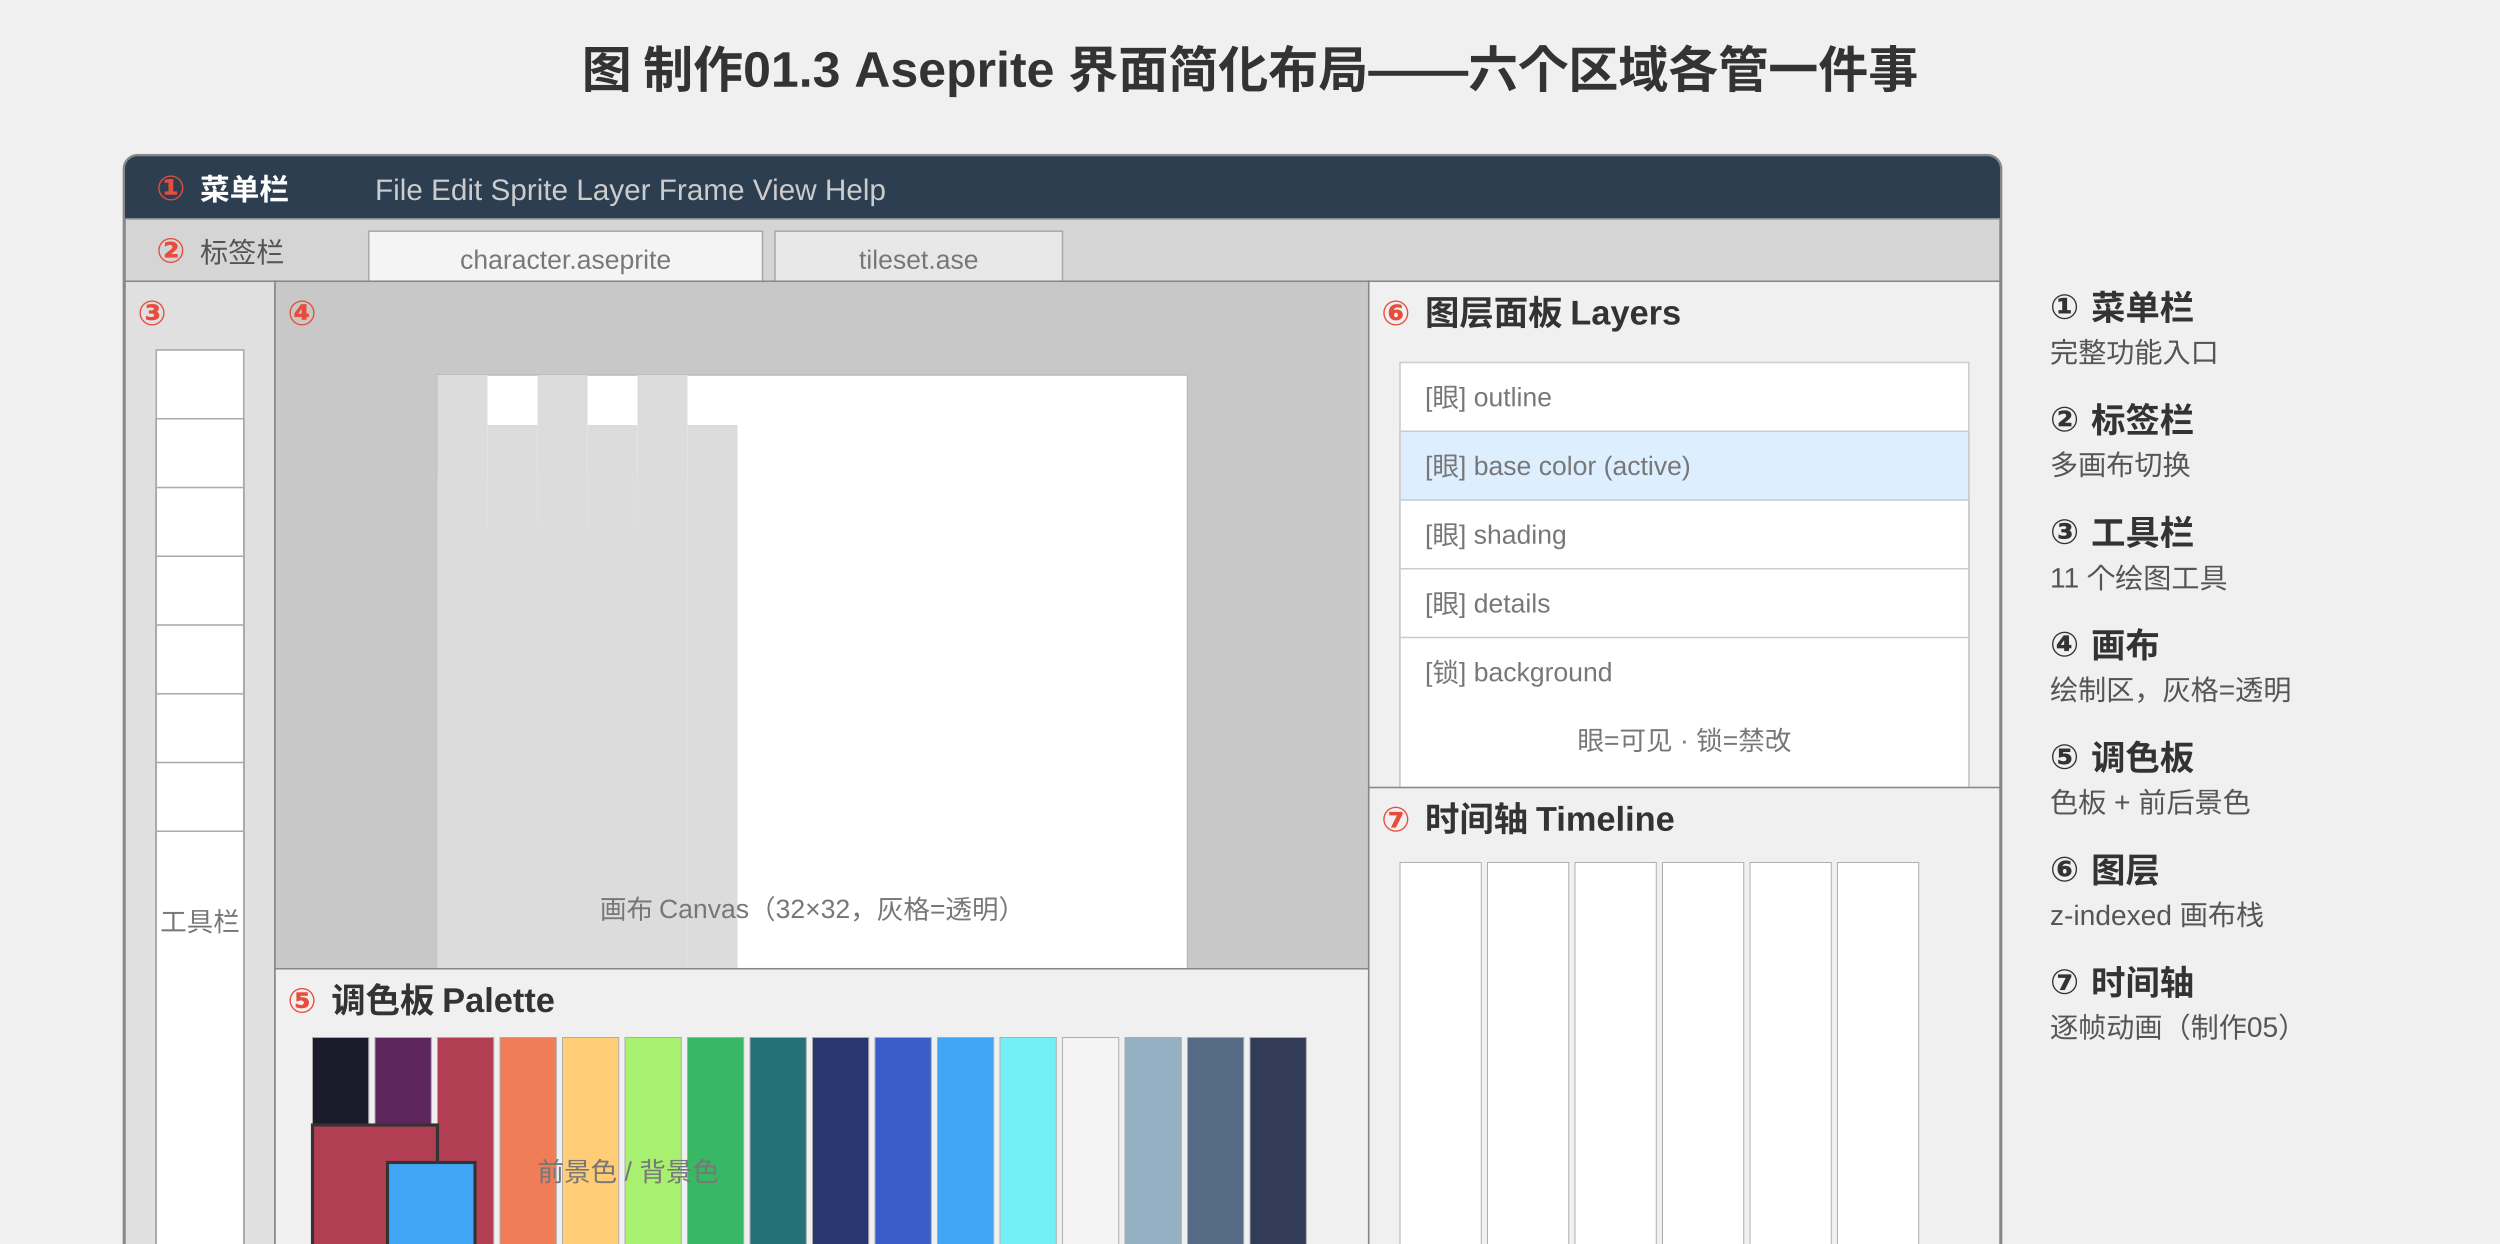
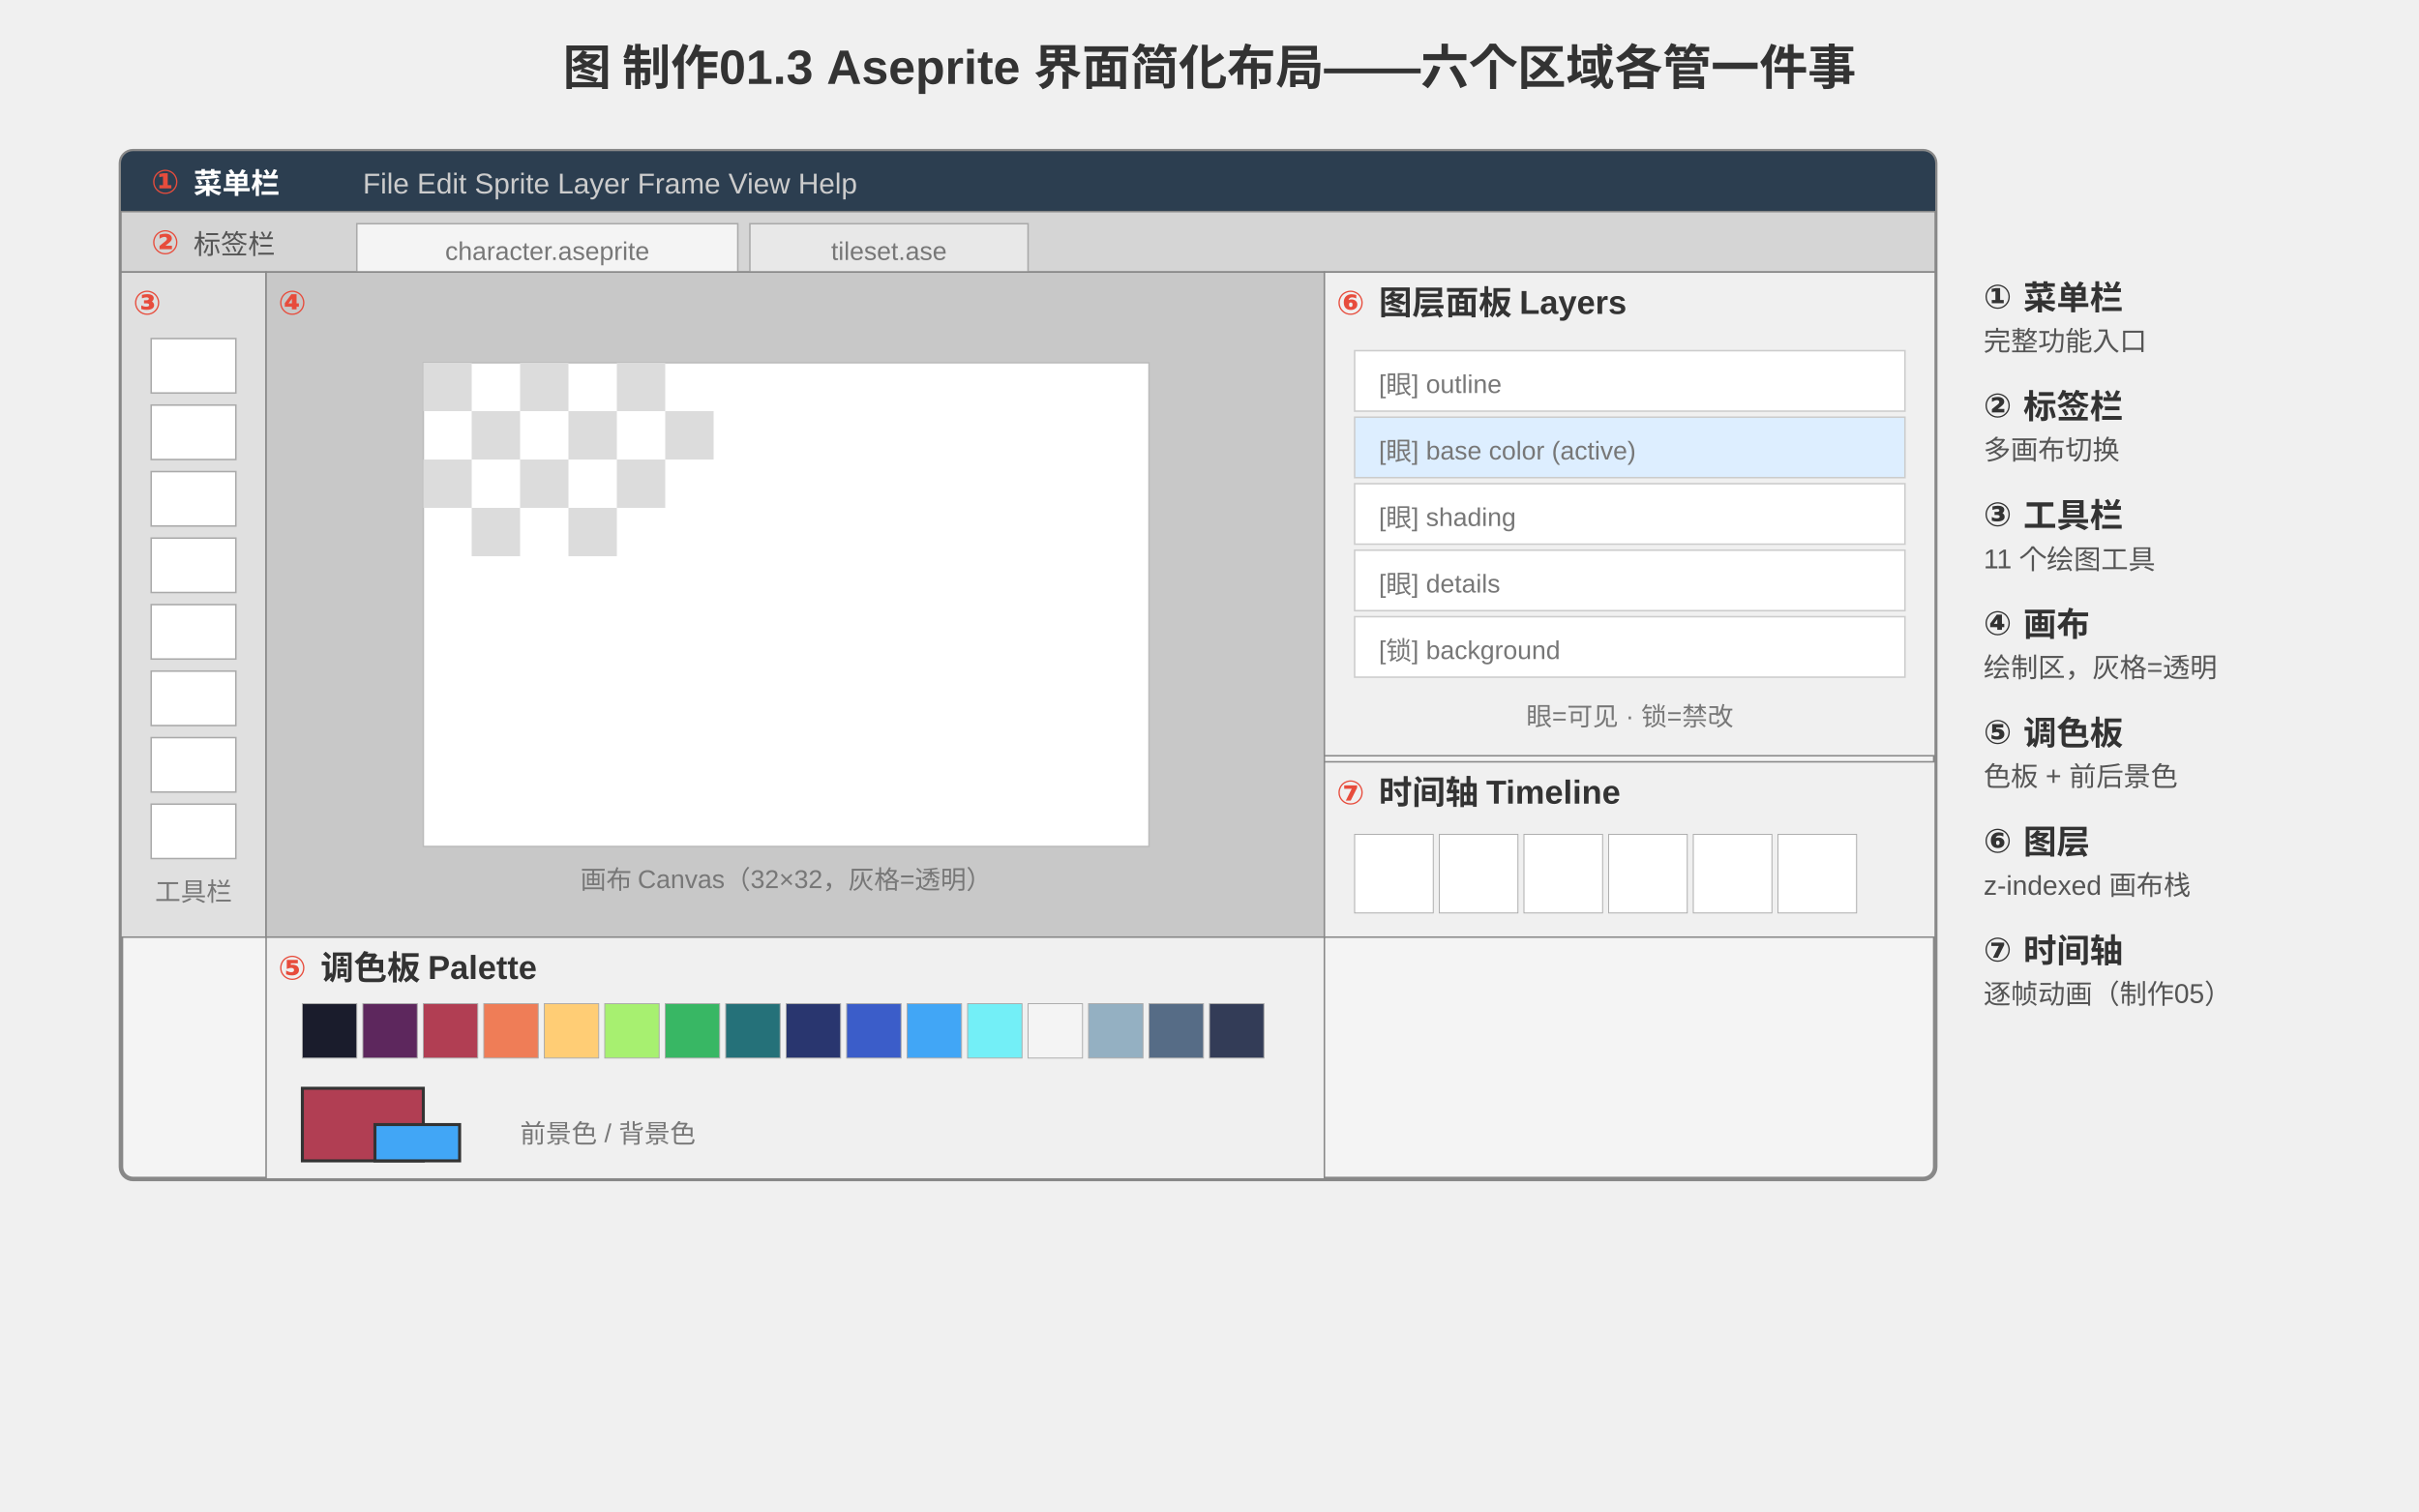
- <svg xmlns="http://www.w3.org/2000/svg" viewBox="0.0 0.0 800.0 398" width="800" height="398">
+ <svg xmlns="http://www.w3.org/2000/svg" viewBox="0 0 800 500" width="800" height="500">
  <style>
    text { font-family: 'PingFang SC','Microsoft YaHei',Arial,sans-serif; }
    .title { font-size: 16px; font-weight: bold; fill: #333; }
    .region-label { font-size: 11px; fill: #333; font-weight: bold; }
    .region-num { font-size: 11px; fill: #E74C3C; font-weight: bold; }
    .small { font-size: 9px; fill: #555; }
    .tiny { font-size: 8.5px; fill: #777; }
    .menu-text { font-size: 9.5px; fill: #ccc; }
    .note-title { font-size: 12px; fill: #333; font-weight: bold; }
    .note-text { font-size: 10.5px; fill: #555; }
  </style>
  <text x="400" y="28" class="title" text-anchor="middle">图 制作01.3 Aseprite 界面简化布局——六个区域各管一件事</text>
-   <rect x="40" y="50" width="600" height="398" fill="#F4F4F4" stroke="#888" stroke-width="1.5" rx="4" />
-   <rect x="40" y="50" width="600" height="398" fill="#2C3E50" rx="4" />
-   <rect x="40" y="62" width="600" height="398" fill="#2C3E50" />
+   <rect x="40" y="50" width="600" height="340" fill="#F4F4F4" stroke="#888" stroke-width="1.5" rx="4" />
+   <rect x="40" y="50" width="600" height="20" fill="#2C3E50" rx="4" />
+   <rect x="40" y="62" width="600" height="8" fill="#2C3E50" />
  <text x="50" y="64" class="region-num" fill="#fff">①</text>
  <text x="64" y="64" fill="#fff" font-size="9.5" font-weight="bold">菜单栏</text>
  <text x="120" y="64" class="menu-text">File  Edit  Sprite  Layer  Frame  View  Help</text>
-   <rect x="40" y="70" width="600" height="398" fill="#D5D5D5" stroke="#888" stroke-width="0.5" />
+   <rect x="40" y="70" width="600" height="20" fill="#D5D5D5" stroke="#888" stroke-width="0.5" />
  <text x="50" y="84" class="region-num">②</text>
  <text x="64" y="84" class="small">标签栏</text>
-   <rect x="118" y="74" width="126" height="398" fill="#F4F4F4" stroke="#aaa" stroke-width="0.5" />
+   <rect x="118" y="74" width="126" height="16" fill="#F4F4F4" stroke="#aaa" stroke-width="0.5" />
  <text x="181" y="86" class="tiny" text-anchor="middle">character.aseprite</text>
-   <rect x="248" y="74" width="92" height="398" fill="#E8E8E8" stroke="#aaa" stroke-width="0.5" />
+   <rect x="248" y="74" width="92" height="16" fill="#E8E8E8" stroke="#aaa" stroke-width="0.5" />
  <text x="294" y="86" class="tiny" text-anchor="middle">tileset.ase</text>
-   <rect x="40" y="90" width="48" height="398" fill="#E0E0E0" stroke="#888" stroke-width="0.5" />
+   <rect x="40" y="90" width="48" height="220" fill="#E0E0E0" stroke="#888" stroke-width="0.5" />
  <text x="44" y="104" class="region-num">③</text>
  <g fill="#fff" stroke="#aaa" stroke-width="0.5">
-     <rect x="50" y="112" width="28" height="398" />
-     <rect x="50" y="134" width="28" height="398" />
-     <rect x="50" y="156" width="28" height="398" />
-     <rect x="50" y="178" width="28" height="398" />
-     <rect x="50" y="200" width="28" height="398" />
-     <rect x="50" y="222" width="28" height="398" />
-     <rect x="50" y="244" width="28" height="398" />
-     <rect x="50" y="266" width="28" height="398" />
+     <rect x="50" y="112" width="28" height="18" />
+     <rect x="50" y="134" width="28" height="18" />
+     <rect x="50" y="156" width="28" height="18" />
+     <rect x="50" y="178" width="28" height="18" />
+     <rect x="50" y="200" width="28" height="18" />
+     <rect x="50" y="222" width="28" height="18" />
+     <rect x="50" y="244" width="28" height="18" />
+     <rect x="50" y="266" width="28" height="18" />
  </g>
  <text x="64" y="298" class="tiny" text-anchor="middle">工具栏</text>
-   <rect x="88" y="90" width="350" height="398" fill="#C8C8C8" stroke="#888" stroke-width="0.5" />
+   <rect x="88" y="90" width="350" height="220" fill="#C8C8C8" stroke="#888" stroke-width="0.5" />
  <text x="92" y="104" class="region-num">④</text>
-   <rect x="140" y="120" width="240" height="398" fill="#fff" stroke="#bbb" stroke-width="0.5" />
+   <rect x="140" y="120" width="240" height="160" fill="#fff" stroke="#bbb" stroke-width="0.5" />
  <g fill="#dcdcdc">
-     <rect x="140" y="120" width="16" height="398" />
-     <rect x="172" y="120" width="16" height="398" />
-     <rect x="204" y="120" width="16" height="398" />
-     <rect x="156" y="136" width="16" height="398" />
-     <rect x="188" y="136" width="16" height="398" />
-     <rect x="220" y="136" width="16" height="398" />
-     <rect x="140" y="152" width="16" height="398" />
-     <rect x="172" y="152" width="16" height="398" />
-     <rect x="204" y="152" width="16" height="398" />
-     <rect x="156" y="168" width="16" height="398" />
-     <rect x="188" y="168" width="16" height="398" />
+     <rect x="140" y="120" width="16" height="16" />
+     <rect x="172" y="120" width="16" height="16" />
+     <rect x="204" y="120" width="16" height="16" />
+     <rect x="156" y="136" width="16" height="16" />
+     <rect x="188" y="136" width="16" height="16" />
+     <rect x="220" y="136" width="16" height="16" />
+     <rect x="140" y="152" width="16" height="16" />
+     <rect x="172" y="152" width="16" height="16" />
+     <rect x="204" y="152" width="16" height="16" />
+     <rect x="156" y="168" width="16" height="16" />
+     <rect x="188" y="168" width="16" height="16" />
  </g>
  <text x="260" y="294" class="tiny" text-anchor="middle">画布 Canvas（32×32，灰格=透明）</text>
-   <rect x="88" y="310" width="350" height="398" fill="#F0F0F0" stroke="#888" stroke-width="0.5" />
+   <rect x="88" y="310" width="350" height="80" fill="#F0F0F0" stroke="#888" stroke-width="0.5" />
  <text x="92" y="324" class="region-num">⑤</text>
  <text x="106" y="324" class="region-label">调色板 Palette</text>
  <g stroke="#aaa" stroke-width="0.3">
-     <rect x="100" y="332" width="18" height="398" fill="#1a1c2c" />
-     <rect x="120" y="332" width="18" height="398" fill="#5d275d" />
-     <rect x="140" y="332" width="18" height="398" fill="#b13e53" />
-     <rect x="160" y="332" width="18" height="398" fill="#ef7d57" />
-     <rect x="180" y="332" width="18" height="398" fill="#ffcd75" />
-     <rect x="200" y="332" width="18" height="398" fill="#a7f070" />
-     <rect x="220" y="332" width="18" height="398" fill="#38b764" />
-     <rect x="240" y="332" width="18" height="398" fill="#257179" />
-     <rect x="260" y="332" width="18" height="398" fill="#29366f" />
-     <rect x="280" y="332" width="18" height="398" fill="#3b5dc9" />
-     <rect x="300" y="332" width="18" height="398" fill="#41a6f6" />
-     <rect x="320" y="332" width="18" height="398" fill="#73eff7" />
-     <rect x="340" y="332" width="18" height="398" fill="#f4f4f4" />
-     <rect x="360" y="332" width="18" height="398" fill="#94b0c2" />
-     <rect x="380" y="332" width="18" height="398" fill="#566c86" />
-     <rect x="400" y="332" width="18" height="398" fill="#333c57" />
+     <rect x="100" y="332" width="18" height="18" fill="#1a1c2c" />
+     <rect x="120" y="332" width="18" height="18" fill="#5d275d" />
+     <rect x="140" y="332" width="18" height="18" fill="#b13e53" />
+     <rect x="160" y="332" width="18" height="18" fill="#ef7d57" />
+     <rect x="180" y="332" width="18" height="18" fill="#ffcd75" />
+     <rect x="200" y="332" width="18" height="18" fill="#a7f070" />
+     <rect x="220" y="332" width="18" height="18" fill="#38b764" />
+     <rect x="240" y="332" width="18" height="18" fill="#257179" />
+     <rect x="260" y="332" width="18" height="18" fill="#29366f" />
+     <rect x="280" y="332" width="18" height="18" fill="#3b5dc9" />
+     <rect x="300" y="332" width="18" height="18" fill="#41a6f6" />
+     <rect x="320" y="332" width="18" height="18" fill="#73eff7" />
+     <rect x="340" y="332" width="18" height="18" fill="#f4f4f4" />
+     <rect x="360" y="332" width="18" height="18" fill="#94b0c2" />
+     <rect x="380" y="332" width="18" height="18" fill="#566c86" />
+     <rect x="400" y="332" width="18" height="18" fill="#333c57" />
  </g>
-   <rect x="100" y="360" width="40" height="398" fill="#b13e53" stroke="#333" stroke-width="1" />
-   <rect x="124" y="372" width="28" height="398" fill="#41a6f6" stroke="#333" stroke-width="1" />
+   <rect x="100" y="360" width="40" height="24" fill="#b13e53" stroke="#333" stroke-width="1" />
+   <rect x="124" y="372" width="28" height="12" fill="#41a6f6" stroke="#333" stroke-width="1" />
  <text x="172" y="378" class="tiny">前景色 / 背景色</text>
-   <rect x="438" y="90" width="202" height="398" fill="#F0F0F0" stroke="#888" stroke-width="0.5" />
+   <rect x="438" y="90" width="202" height="160" fill="#F0F0F0" stroke="#888" stroke-width="0.5" />
  <text x="442" y="104" class="region-num">⑥</text>
  <text x="456" y="104" class="region-label">图层面板 Layers</text>
  <g>
-     <rect x="448" y="116" width="182" height="398" fill="#fff" stroke="#ccc" stroke-width="0.5" />
+     <rect x="448" y="116" width="182" height="20" fill="#fff" stroke="#ccc" stroke-width="0.5" />
    <text x="456" y="130" class="tiny">[眼] outline</text>
-     <rect x="448" y="138" width="182" height="398" fill="#ddeeff" stroke="#ccc" stroke-width="0.5" />
+     <rect x="448" y="138" width="182" height="20" fill="#ddeeff" stroke="#ccc" stroke-width="0.5" />
    <text x="456" y="152" class="tiny">[眼] base color  (active)</text>
-     <rect x="448" y="160" width="182" height="398" fill="#fff" stroke="#ccc" stroke-width="0.5" />
+     <rect x="448" y="160" width="182" height="20" fill="#fff" stroke="#ccc" stroke-width="0.5" />
    <text x="456" y="174" class="tiny">[眼] shading</text>
-     <rect x="448" y="182" width="182" height="398" fill="#fff" stroke="#ccc" stroke-width="0.5" />
+     <rect x="448" y="182" width="182" height="20" fill="#fff" stroke="#ccc" stroke-width="0.5" />
    <text x="456" y="196" class="tiny">[眼] details</text>
-     <rect x="448" y="204" width="182" height="398" fill="#fff" stroke="#ccc" stroke-width="0.5" />
+     <rect x="448" y="204" width="182" height="20" fill="#fff" stroke="#ccc" stroke-width="0.5" />
    <text x="456" y="218" class="tiny">[锁] background</text>
  </g>
  <text x="539" y="240" class="tiny" text-anchor="middle">眼=可见 · 锁=禁改</text>
-   <rect x="438" y="252" width="202" height="398" fill="#F0F0F0" stroke="#888" stroke-width="0.5" />
+   <rect x="438" y="252" width="202" height="58" fill="#F0F0F0" stroke="#888" stroke-width="0.5" />
  <text x="442" y="266" class="region-num">⑦</text>
  <text x="456" y="266" class="region-label">时间轴 Timeline</text>
  <g fill="#fff" stroke="#aaa" stroke-width="0.3">
-     <rect x="448" y="276" width="26" height="398" />
-     <rect x="476" y="276" width="26" height="398" />
-     <rect x="504" y="276" width="26" height="398" />
-     <rect x="532" y="276" width="26" height="398" />
-     <rect x="560" y="276" width="26" height="398" />
-     <rect x="588" y="276" width="26" height="398" />
+     <rect x="448" y="276" width="26" height="26" />
+     <rect x="476" y="276" width="26" height="26" />
+     <rect x="504" y="276" width="26" height="26" />
+     <rect x="532" y="276" width="26" height="26" />
+     <rect x="560" y="276" width="26" height="26" />
+     <rect x="588" y="276" width="26" height="26" />
  </g>
  <g transform="translate(656, 90)">
    <text x="0" y="12" class="region-label" fill="#E74C3C">① 菜单栏</text>
    <text x="0" y="26" class="small">完整功能入口</text>
    <text x="0" y="48" class="region-label" fill="#E74C3C">② 标签栏</text>
    <text x="0" y="62" class="small">多画布切换</text>
    <text x="0" y="84" class="region-label" fill="#E74C3C">③ 工具栏</text>
    <text x="0" y="98" class="small">11 个绘图工具</text>
    <text x="0" y="120" class="region-label" fill="#E74C3C">④ 画布</text>
    <text x="0" y="134" class="small">绘制区，灰格=透明</text>
    <text x="0" y="156" class="region-label" fill="#E74C3C">⑤ 调色板</text>
    <text x="0" y="170" class="small">色板 + 前后景色</text>
    <text x="0" y="192" class="region-label" fill="#E74C3C">⑥ 图层</text>
    <text x="0" y="206" class="small">z-indexed 画布栈</text>
    <text x="0" y="228" class="region-label" fill="#E74C3C">⑦ 时间轴</text>
    <text x="0" y="242" class="small">逐帧动画（制作05）</text>
  </g>
</svg>
